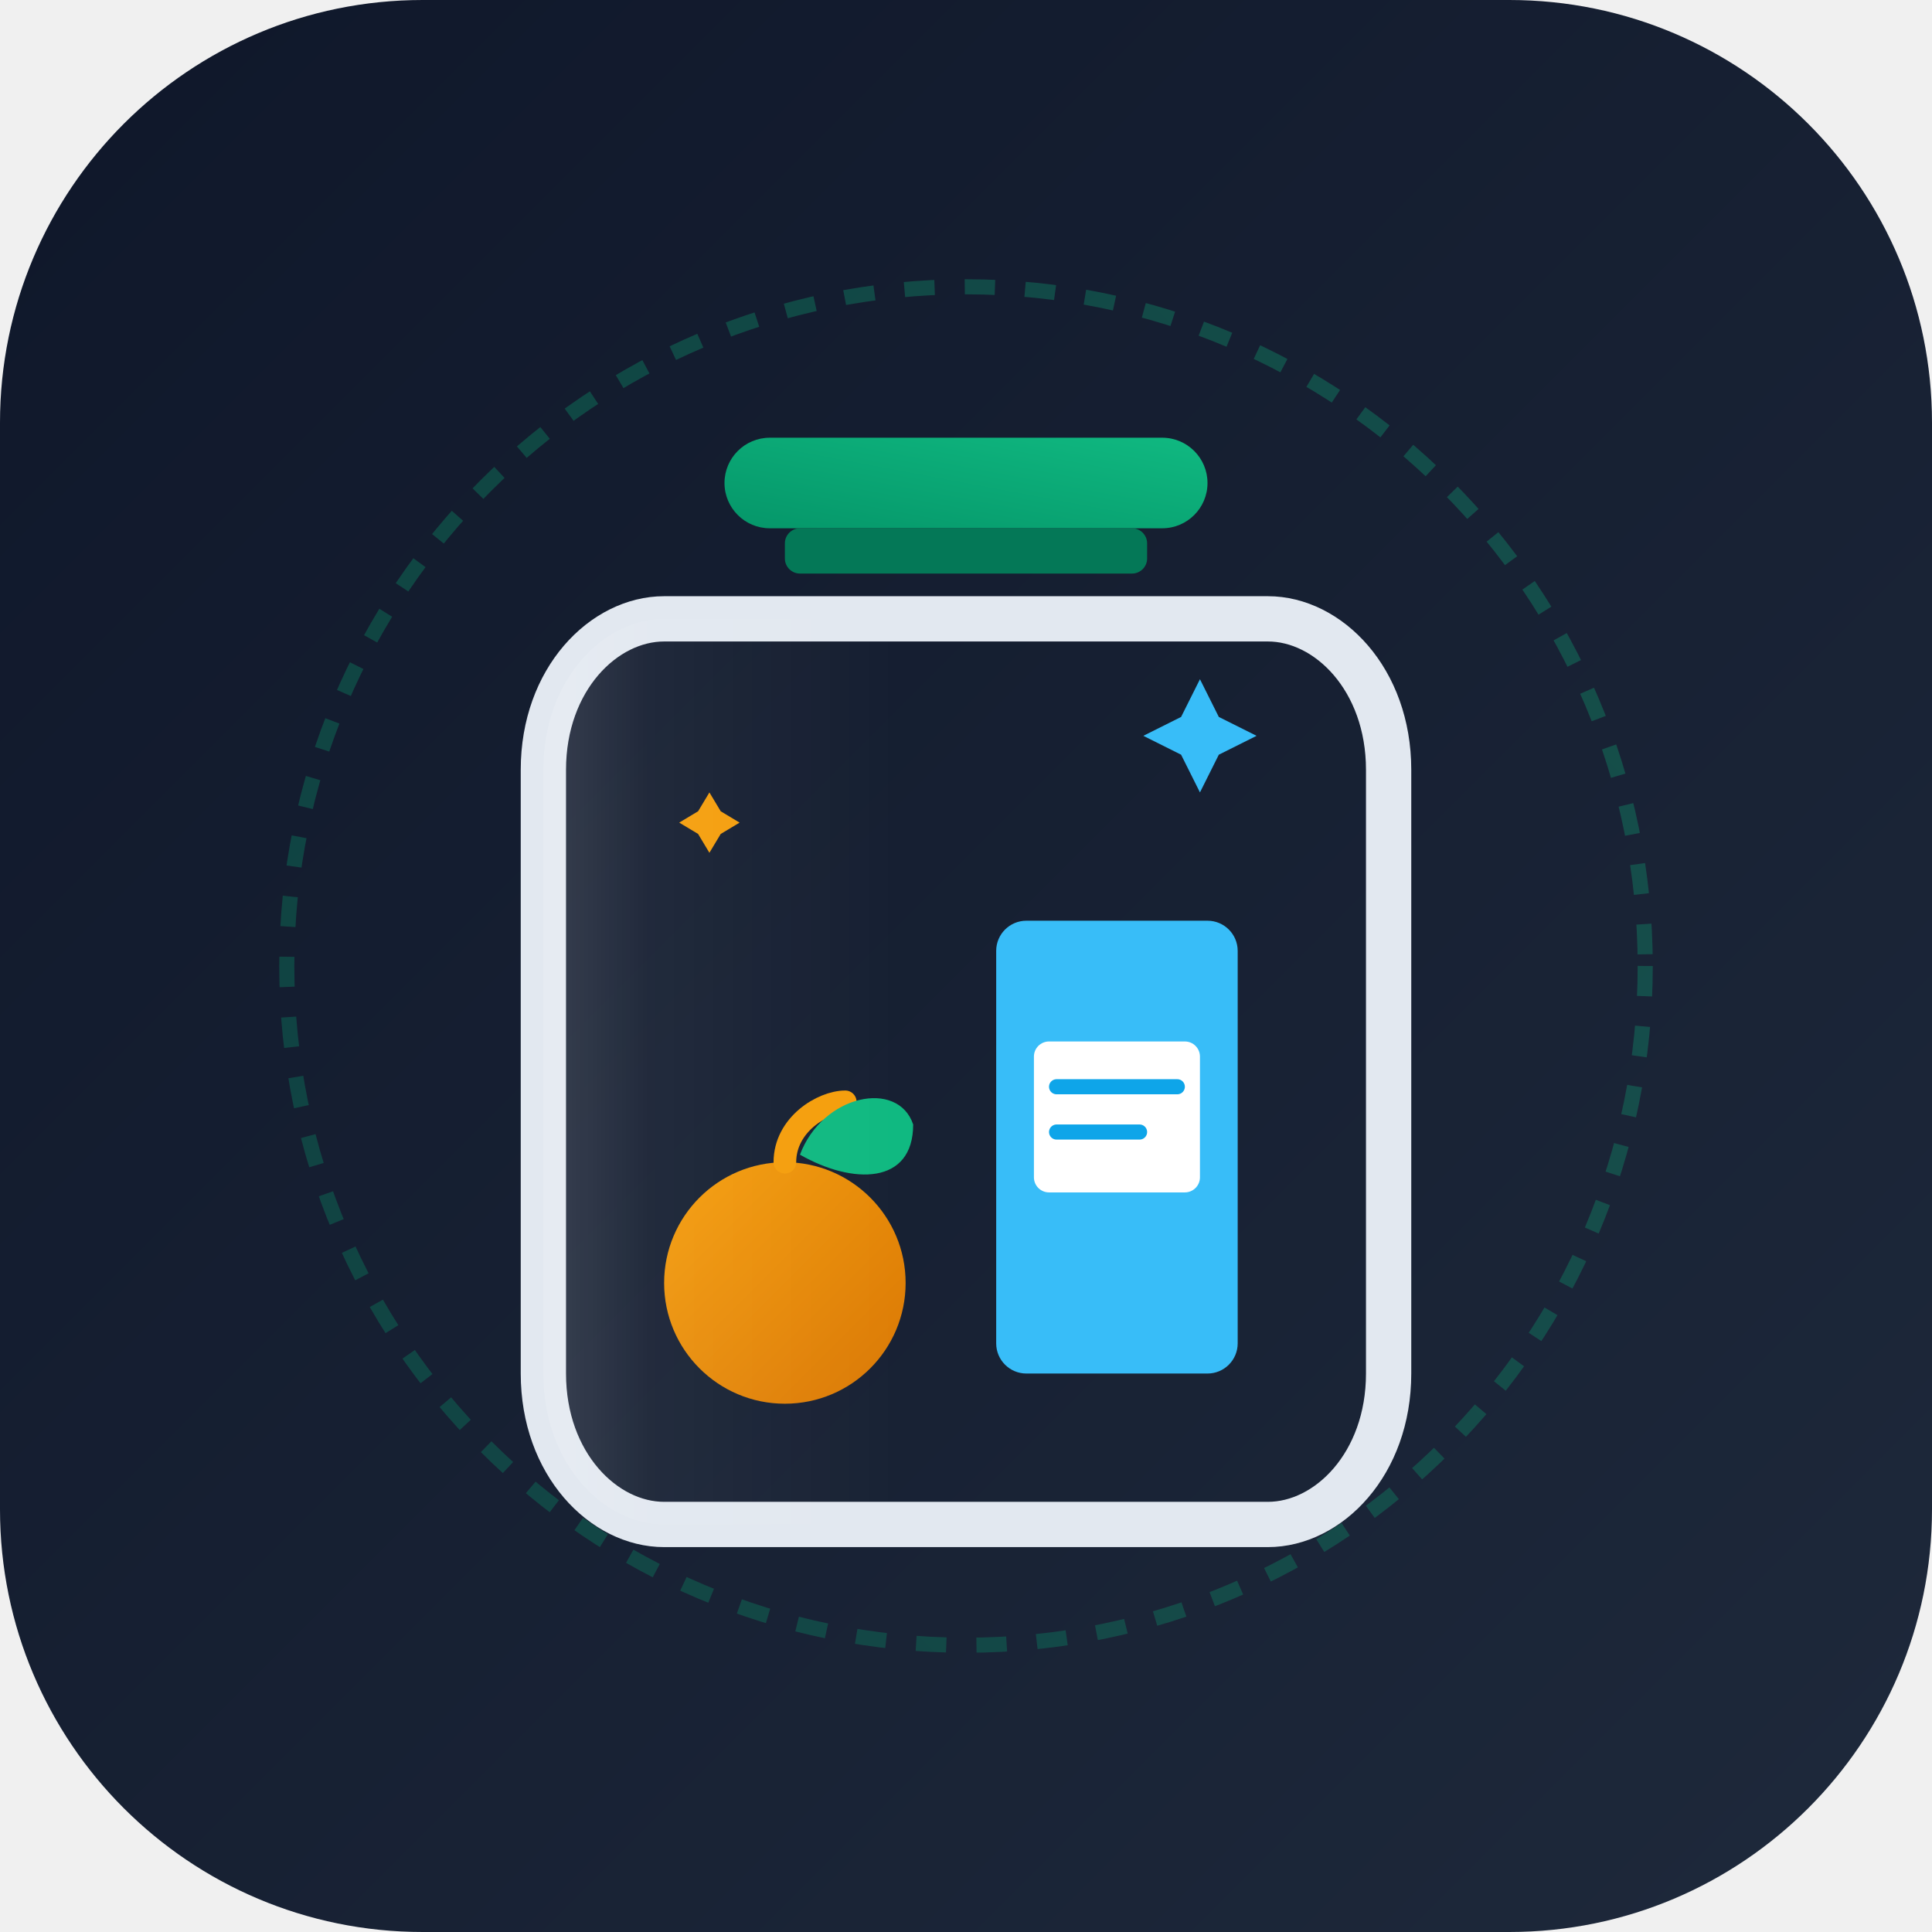
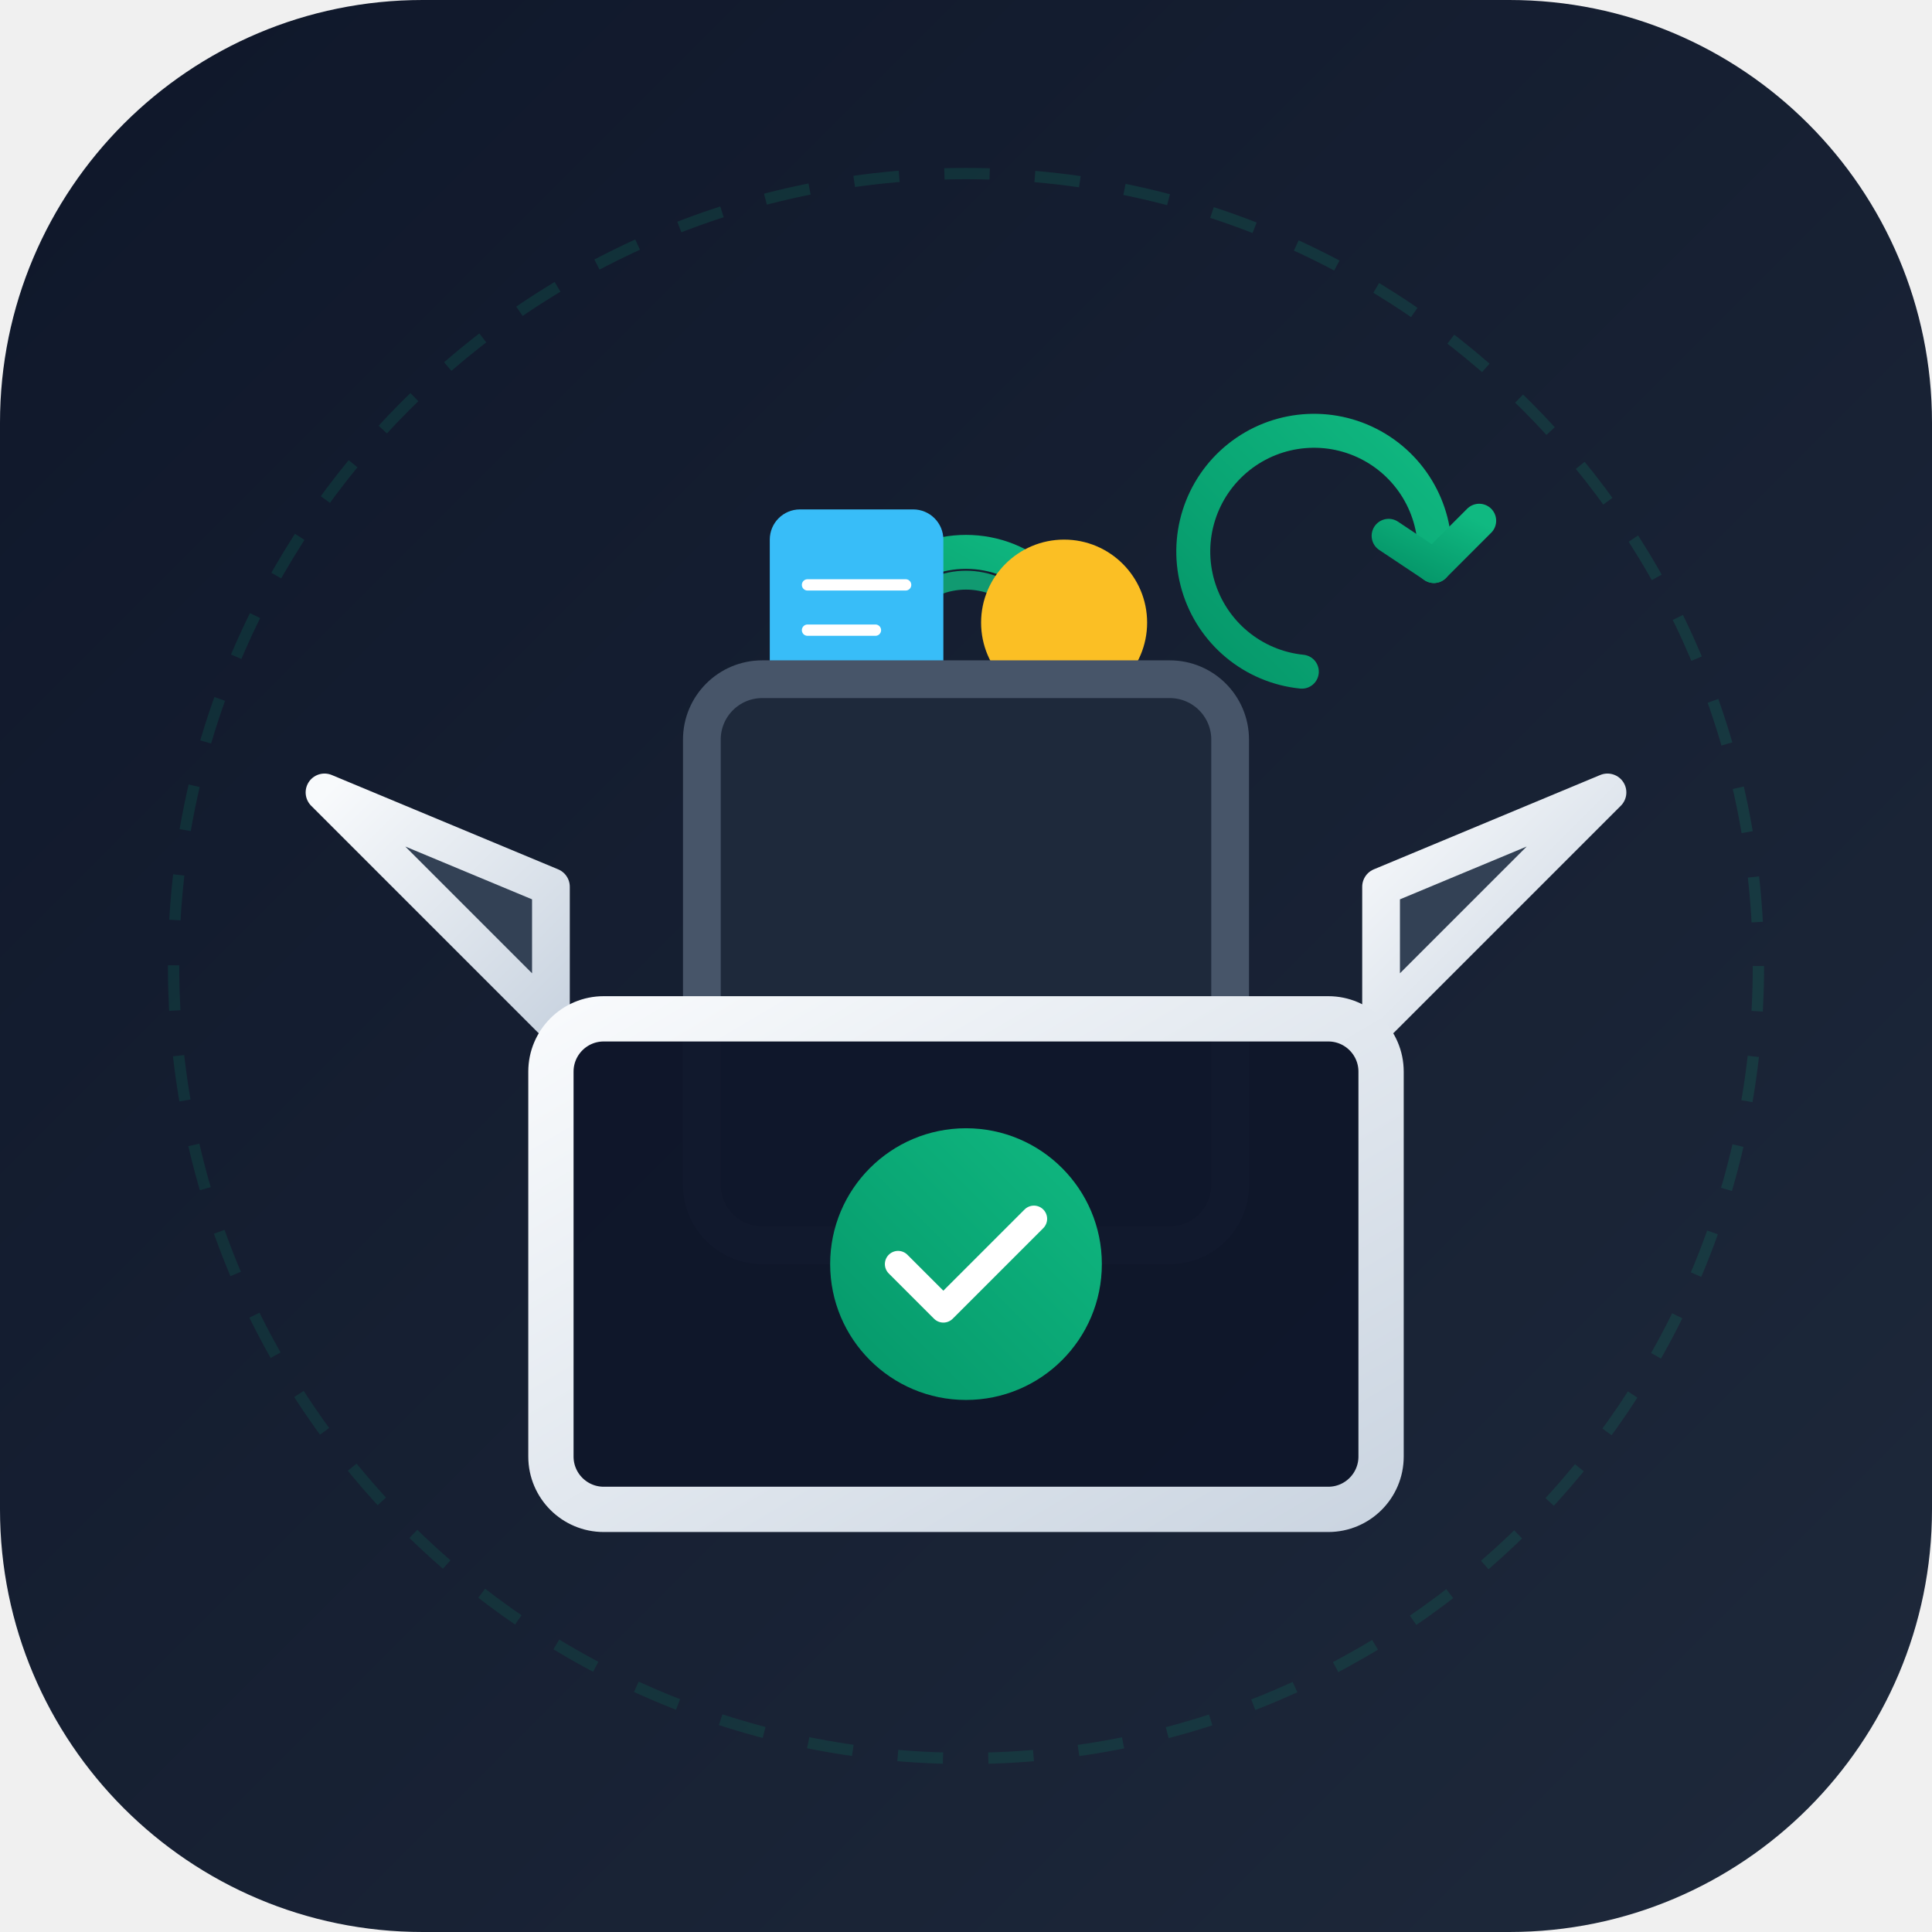
<svg xmlns="http://www.w3.org/2000/svg" viewBox="0 0 512 512" width="100%" height="100%">
  <defs>
    <linearGradient id="bgGrad" x1="0%" y1="0%" x2="100%" y2="100%">
      <stop offset="0%" stop-color="#0f172a" />
      <stop offset="100%" stop-color="#1e293b" />
    </linearGradient>
    <linearGradient id="emeraldGrad" x1="0%" y1="100%" x2="100%" y2="0%">
      <stop offset="0%" stop-color="#059669" />
      <stop offset="100%" stop-color="#10b981" />
    </linearGradient>
-     <linearGradient id="amberGrad" x1="0%" y1="0%" x2="100%" y2="100%">
-       <stop offset="0%" stop-color="#f59e0b" />
-       <stop offset="100%" stop-color="#d97706" />
-     </linearGradient>
-     <linearGradient id="glassGrad" x1="0%" y1="0%" x2="100%" y2="0%">
-       <stop offset="0%" stop-color="#ffffff" stop-opacity="0.15" />
-       <stop offset="30%" stop-color="#ffffff" stop-opacity="0.05" />
-       <stop offset="100%" stop-color="#ffffff" stop-opacity="0.0" />
+     <linearGradient id="silverGrad" x1="0%" y1="0%" x2="100%" y2="100%">
+       <stop offset="0%" stop-color="#f8fafc" />
+       <stop offset="100%" stop-color="#cbd5e1" />
    </linearGradient>
  </defs>
  <rect width="512" height="512" rx="112" fill="url(#bgGrad)" />
-   <circle cx="256" cy="256" r="180" fill="none" stroke="url(#emeraldGrad)" stroke-width="4" stroke-opacity="0.3" stroke-dasharray="8 8" />
-   <g transform="translate(128, 100)">
-     <rect x="64" y="16" width="128" height="24" rx="12" fill="url(#emeraldGrad)" />
-     <rect x="80" y="40" width="96" height="12" rx="4" fill="#047857" />
-     <path d="M48 64 H208 C224 64, 240 80, 240 104 V264 C240 288, 224 304, 208 304 H48 C32 304, 16 288, 16 264 V104 C16 80, 32 64, 48 64 Z" fill="none" stroke="#e2e8f0" stroke-width="12" stroke-linejoin="round" />
-     <circle cx="80" cy="240" r="32" fill="url(#amberGrad)" />
-     <path d="M80 208 C80 198, 90 192, 96 192" fill="none" stroke="#f59e0b" stroke-width="6" stroke-linecap="round" />
-     <path d="M84 206 C90 190, 110 186, 114 198 C114 214, 98 214, 84 206 Z" fill="#10b981" />
-     <rect x="136" y="144" width="64" height="120" rx="8" fill="#38bdf8" />
-     <rect x="146" y="176" width="44" height="40" rx="4" fill="#ffffff" />
-     <line x1="152" y1="188" x2="184" y2="188" stroke="#0ea5e9" stroke-width="4" stroke-linecap="round" />
-     <line x1="152" y1="200" x2="174" y2="200" stroke="#0ea5e9" stroke-width="4" stroke-linecap="round" />
-     <path d="M190 80 L195 90 L205 95 L195 100 L190 110 L185 100 L175 95 L185 90 Z" fill="#38bdf8" />
-     <path d="M60 110 L63 115 L68 118 L63 121 L60 126 L57 121 L52 118 L57 115 Z" fill="#f59e0b" />
-     <path d="M16 104 V264 C16 288, 32 304, 48 304 H110 V64 H48 C32 64, 16 80, 16 104 Z" fill="url(#glassGrad)" />
+   <circle cx="256" cy="256" r="210" fill="none" stroke="url(#emeraldGrad)" stroke-width="3" stroke-opacity="0.15" stroke-dasharray="12 12" />
+   <g id="logo-symbol">
+     <path d="M 226 180 C 226 135, 286 135, 286 180" fill="none" stroke="url(#emeraldGrad)" stroke-width="9" stroke-linecap="round" />
+     <path d="M 234 180 C 234 145, 278 145, 278 180" fill="none" stroke="#10b981" stroke-width="5" stroke-linecap="round" opacity="0.8" />
+     <circle cx="282" cy="165" r="22" fill="#fbbf24" />
+     <rect x="204" y="135" width="46" height="70" rx="8" fill="#38bdf8" />
+     <line x1="214" y1="155" x2="240" y2="155" stroke="#ffffff" stroke-width="3" stroke-linecap="round" />
+     <line x1="214" y1="167" x2="232" y2="167" stroke="#ffffff" stroke-width="3" stroke-linecap="round" />
+     <rect x="186" y="180" width="140" height="150" rx="16" fill="#1e293b" stroke="#475569" stroke-width="10" />
+     <path d="M 146 270 L 86 210 L 146 235 Z" fill="#334155" stroke="url(#silverGrad)" stroke-width="10" stroke-linejoin="round" />
+     <path d="M 366 270 L 426 210 L 366 235 Z" fill="#334155" stroke="url(#silverGrad)" stroke-width="10" stroke-linejoin="round" />
+     <rect x="146" y="270" width="220" height="130" rx="14" fill="#0f172a" stroke="url(#silverGrad)" stroke-width="12" fill-opacity="0.95" stroke-linejoin="round" />
+     <circle cx="256" cy="335" r="36" fill="url(#emeraldGrad)" />
+     <path d="M 238 335 L 250 347 L 274 323" fill="none" stroke="#ffffff" stroke-width="7" stroke-linecap="round" stroke-linejoin="round" />
+     <path d="M 380 150 A 32 32 0 1 0 345 178" fill="none" stroke="url(#emeraldGrad)" stroke-width="9" stroke-linecap="round" />
+     <path d="M 368 142 L 380 150 L 392 138" fill="none" stroke="url(#emeraldGrad)" stroke-width="9" stroke-linecap="round" stroke-linejoin="round" />
  </g>
</svg>
